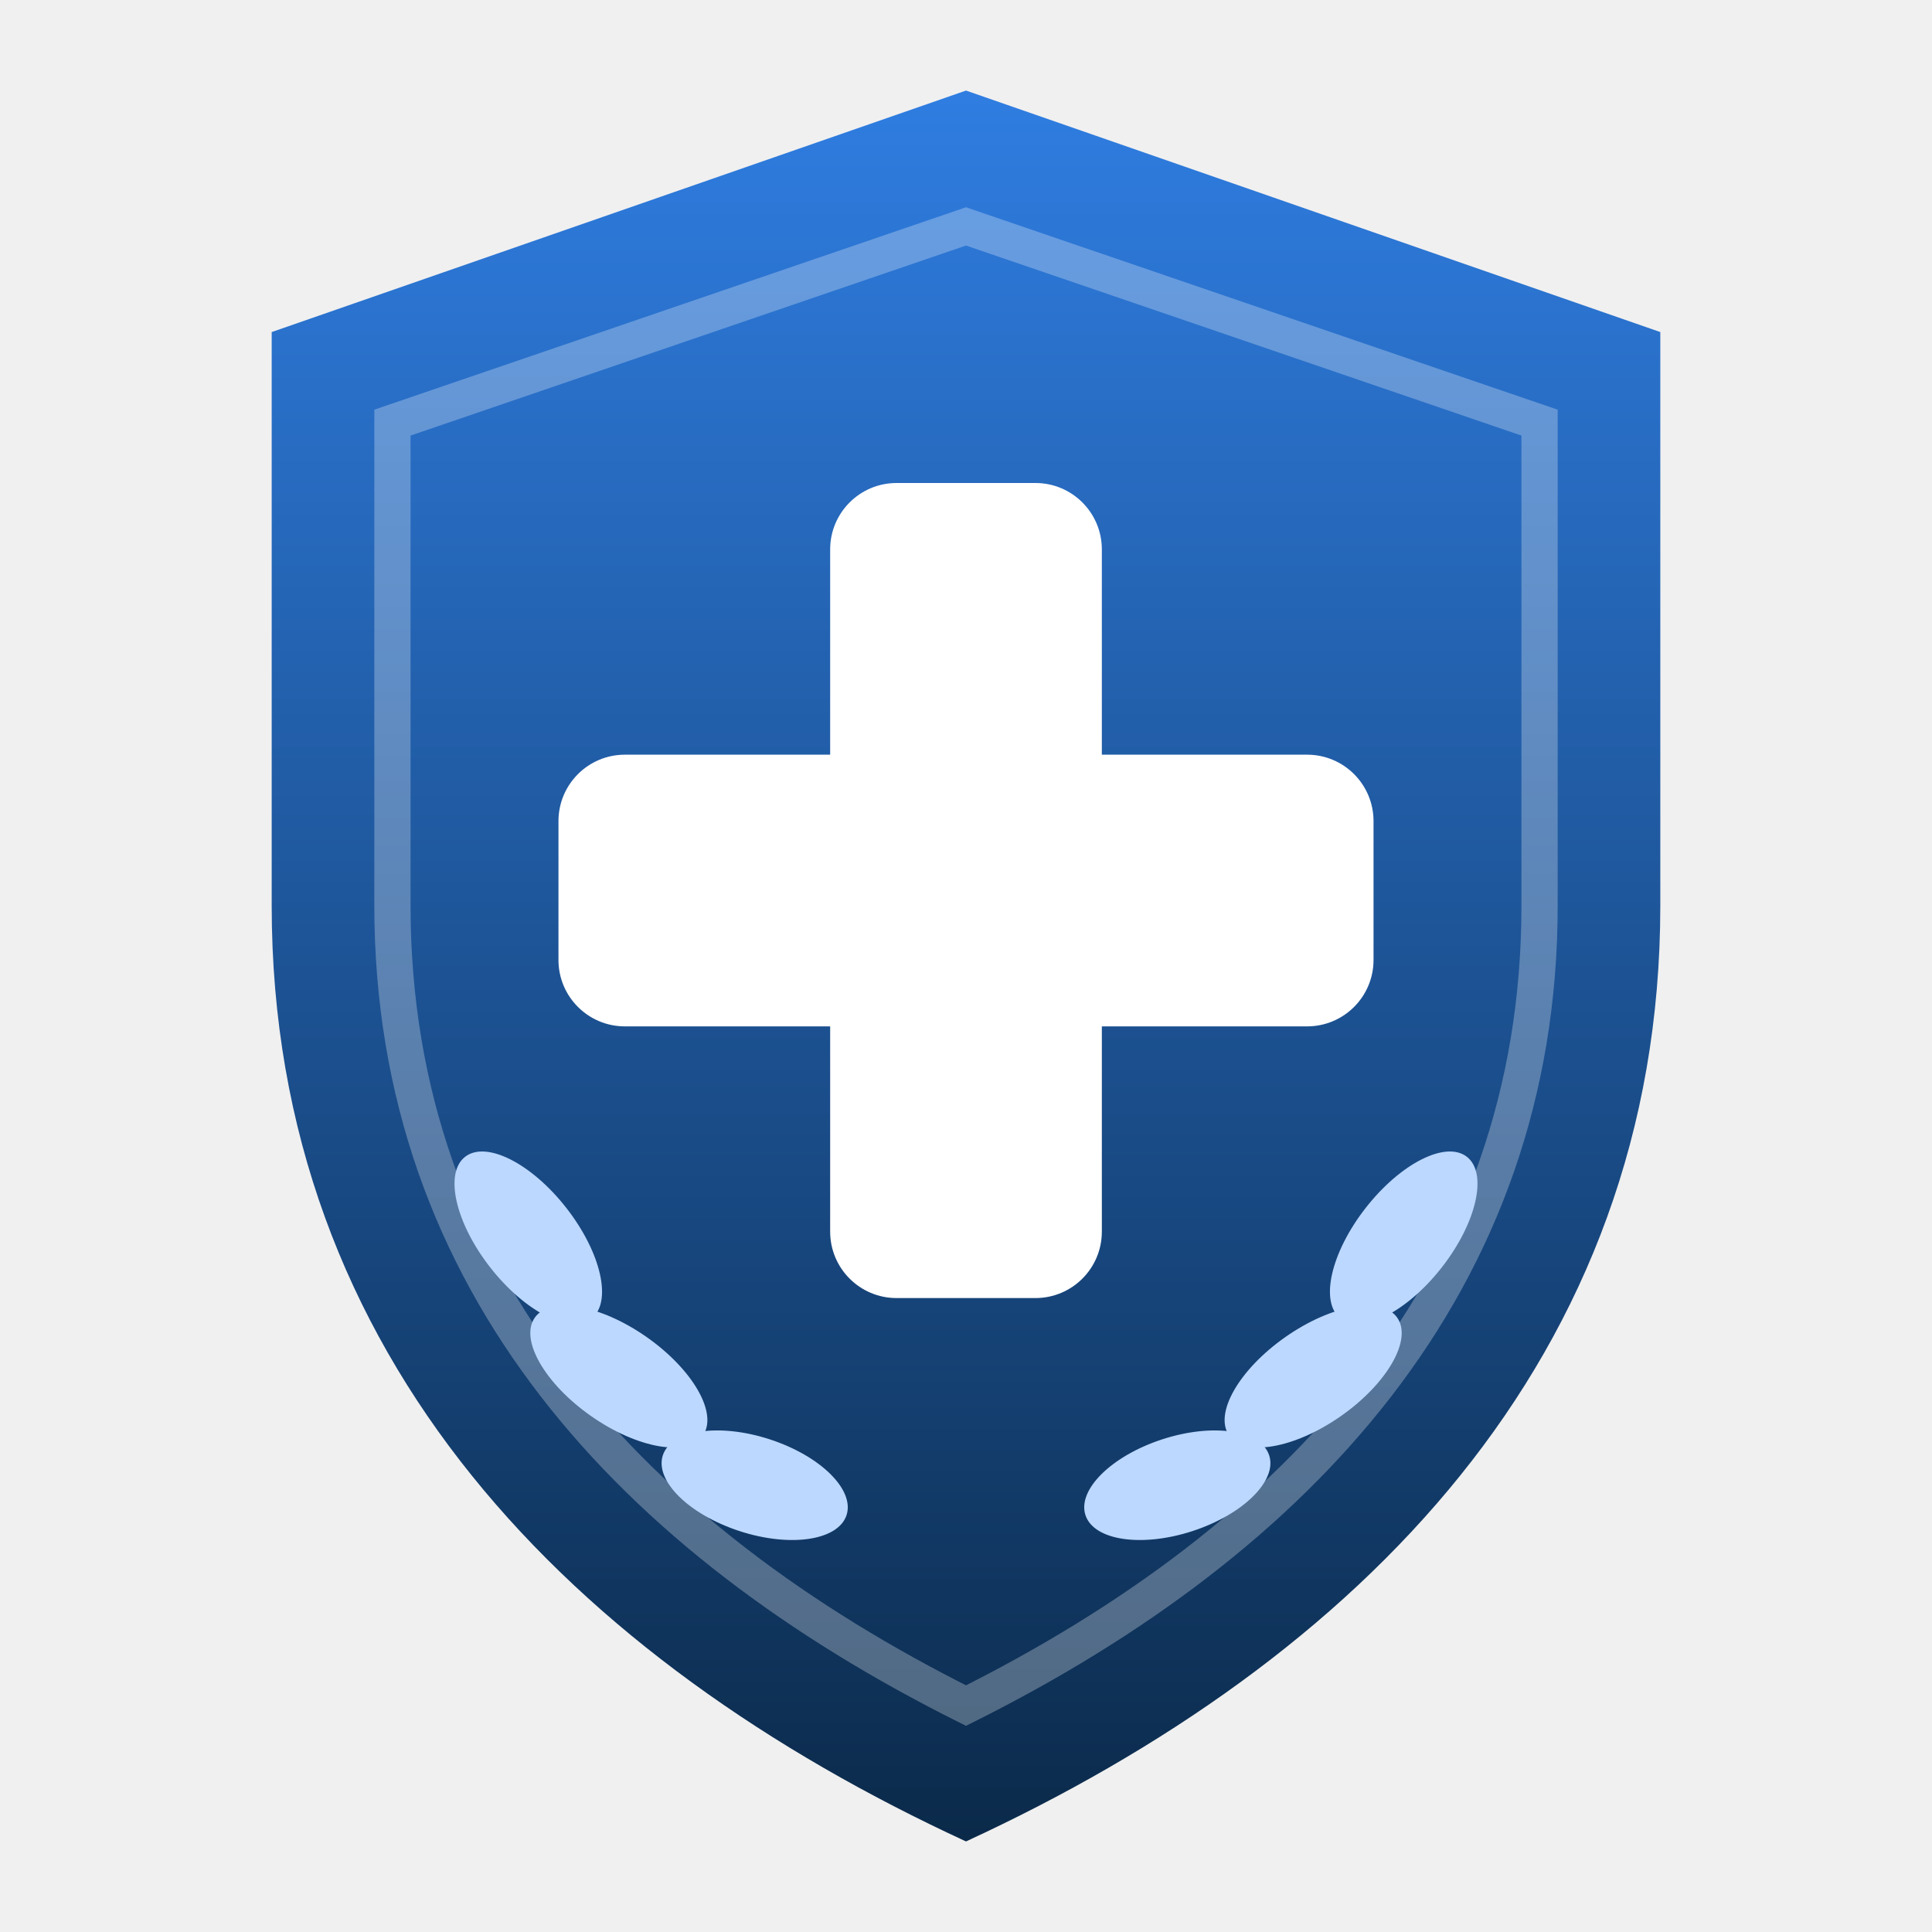
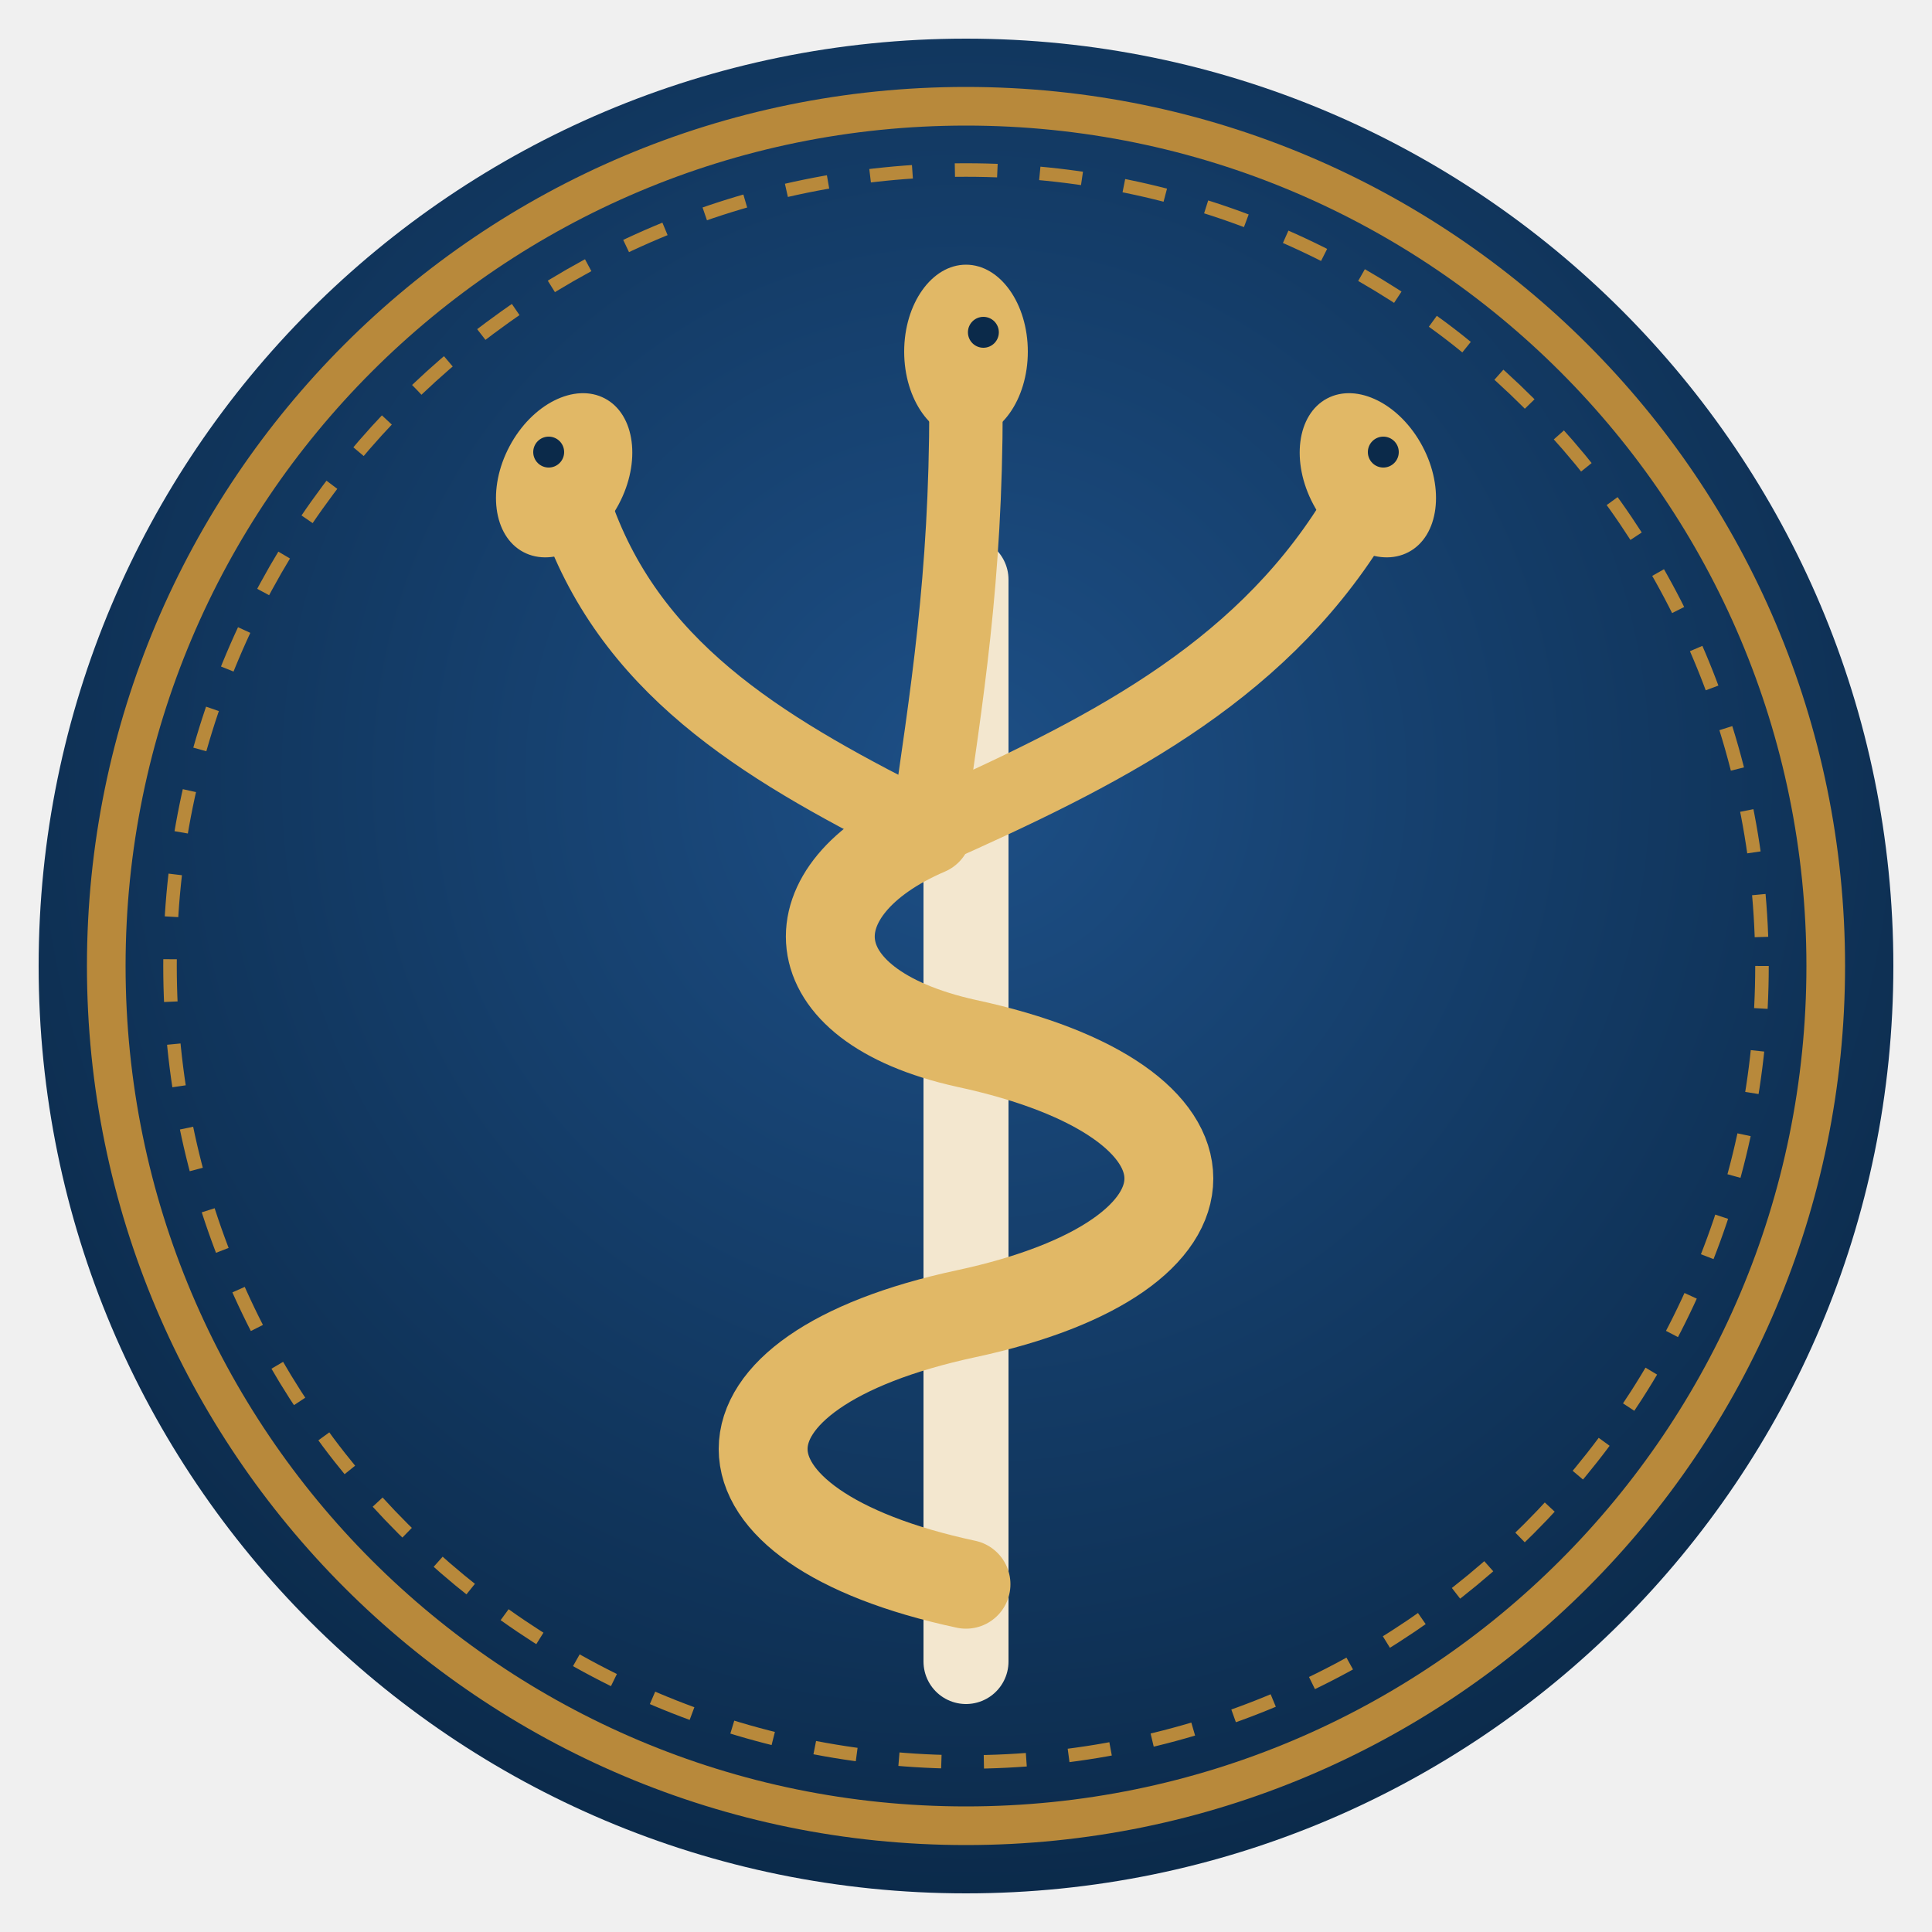
- <svg xmlns="http://www.w3.org/2000/svg" viewBox="0 0 64 64">
+ <svg xmlns="http://www.w3.org/2000/svg" viewBox="0 0 100 100">
  <defs>
-     <linearGradient id="g" x1="0" y1="0" x2="0" y2="1">
-       <stop offset="0" stop-color="#2f7de1" />
+     <radialGradient id="g" cx="50%" cy="40%" r="60%">
+       <stop offset="0" stop-color="#1d4f86" />
      <stop offset="1" stop-color="#0b2a4a" />
-     </linearGradient>
+     </radialGradient>
  </defs>
-   <path d="M32 3 L55 11 V30 C55 45 45 55 32 61 C19 55 9 45 9 30 V11 Z" fill="url(#g)" />
-   <path d="M32 7.5 L51 14 V30 C51 42.5 43 51 32 56.5 C21 51 13 42.5 13 30 V14 Z" fill="none" stroke="#ffffff" stroke-opacity="0.28" stroke-width="1.2" />
-   <rect x="27.5" y="16" width="9" height="27" rx="2.2" fill="#ffffff" />
-   <rect x="18.5" y="25" width="27" height="9" rx="2.2" fill="#ffffff" />
-   <g fill="#bcd8ff">
-     <ellipse cx="17.5" cy="41" rx="1.6" ry="3.4" transform="rotate(-38 17.5 41)" />
-     <ellipse cx="20.5" cy="45.6" rx="1.6" ry="3.4" transform="rotate(-55 20.5 45.6)" />
-     <ellipse cx="25" cy="49.2" rx="1.6" ry="3.2" transform="rotate(-72 25 49.2)" />
-     <ellipse cx="46.5" cy="41" rx="1.6" ry="3.4" transform="rotate(38 46.5 41)" />
-     <ellipse cx="43.5" cy="45.6" rx="1.6" ry="3.4" transform="rotate(55 43.5 45.6)" />
-     <ellipse cx="39" cy="49.2" rx="1.6" ry="3.2" transform="rotate(72 39 49.2)" />
-   </g>
+   <circle cx="50" cy="50" r="48" fill="url(#g)" />
+   <circle cx="50" cy="50" r="44.5" fill="none" stroke="#b8893b" stroke-width="2" />
+   <circle cx="50" cy="50" r="41.2" fill="none" stroke="#b8893b" stroke-width="0.7" stroke-dasharray="2.2 2.2" />
+   <line x1="50" y1="30" x2="50" y2="86" stroke="#f3e7cf" stroke-width="4.4" stroke-linecap="round" />
+   <path d="M50 82 C 36 79, 36 71, 50 68 C 64 65, 64 57, 50 54 C 41 52, 41 46, 48 43" fill="none" stroke="#e1b866" stroke-width="4.6" stroke-linecap="round" />
+   <path d="M48 43 C 40 39, 33 35, 30 27 M48 43 C 49 36, 50 30, 50 21 M48 43 C 57 39, 65 35, 70 27" fill="none" stroke="#e1b866" stroke-width="3.8" stroke-linecap="round" />
+   <ellipse cx="29.2" cy="24.6" rx="4.5" ry="3.2" fill="#e1b866" transform="rotate(-62 29.2 24.6)" />
+   <ellipse cx="50" cy="18.2" rx="4.5" ry="3.2" fill="#e1b866" transform="rotate(-90 50 18.2)" />
+   <ellipse cx="70.8" cy="24.6" rx="4.5" ry="3.2" fill="#e1b866" transform="rotate(62 70.8 24.6)" />
+   <circle cx="28.4" cy="23.4" r="0.8" fill="#0b2a4a" />
+   <circle cx="50.9" cy="17.2" r="0.8" fill="#0b2a4a" />
+   <circle cx="71.6" cy="23.4" r="0.8" fill="#0b2a4a" />
</svg>
